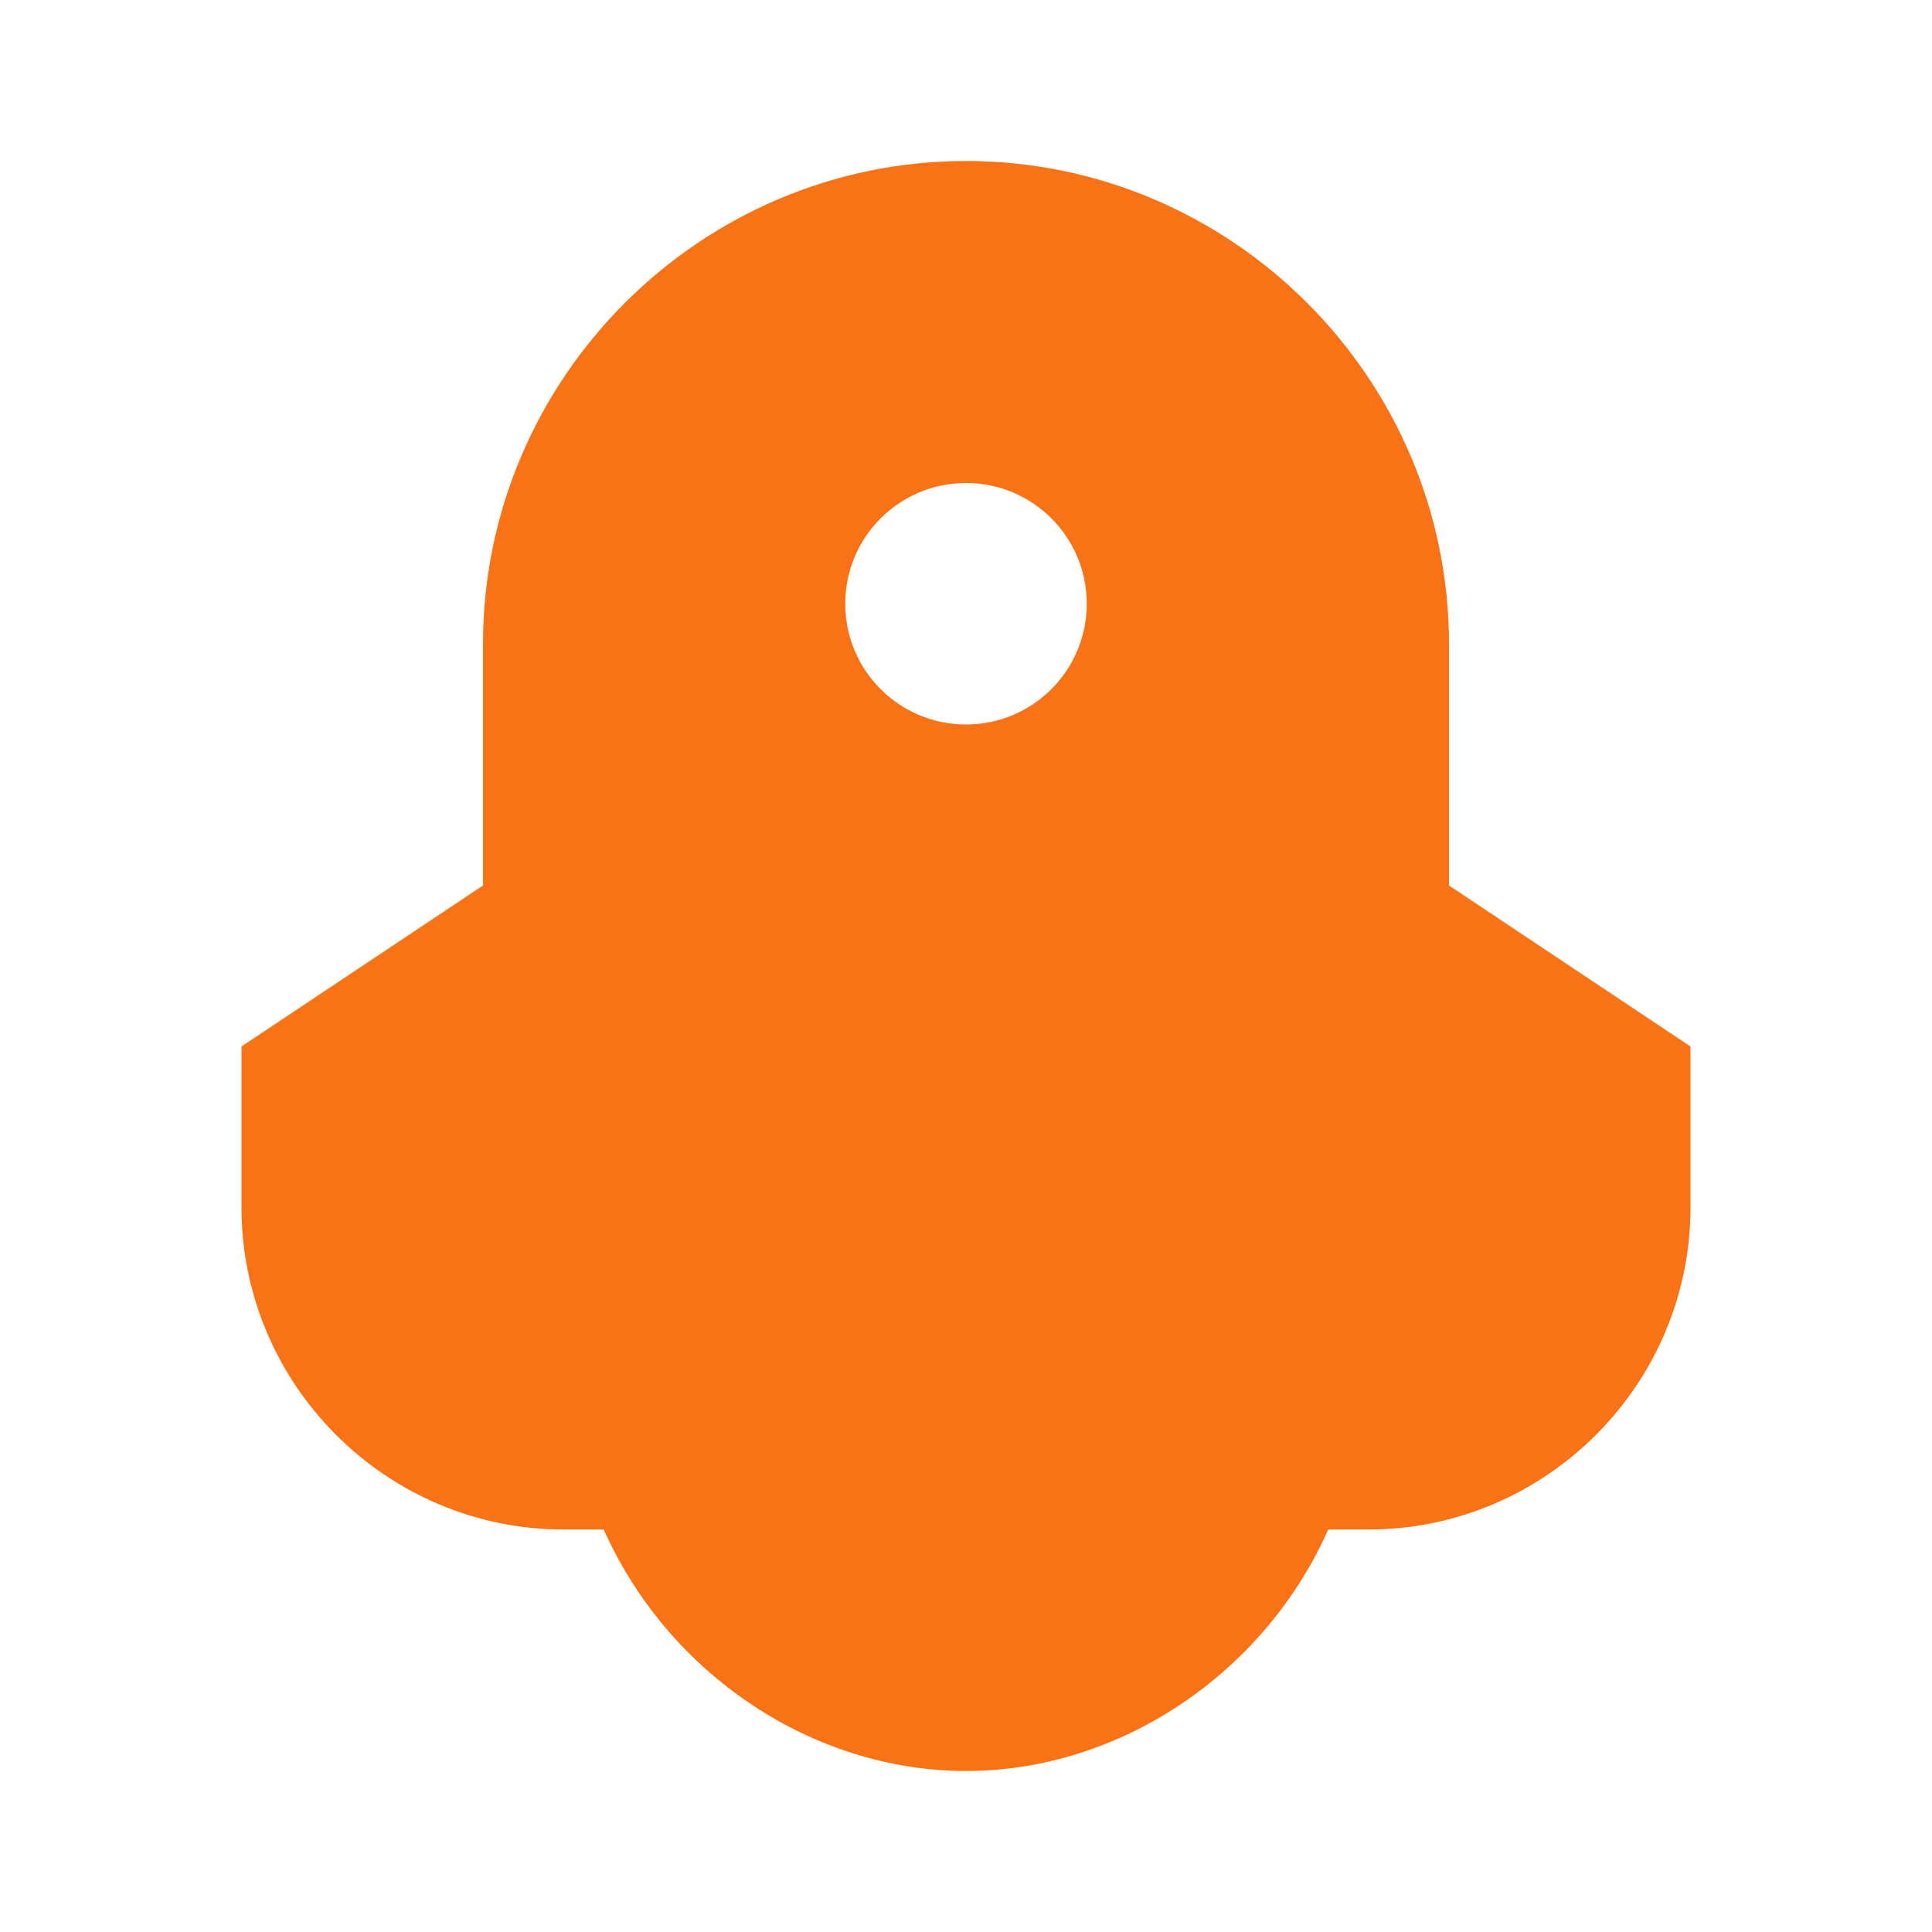
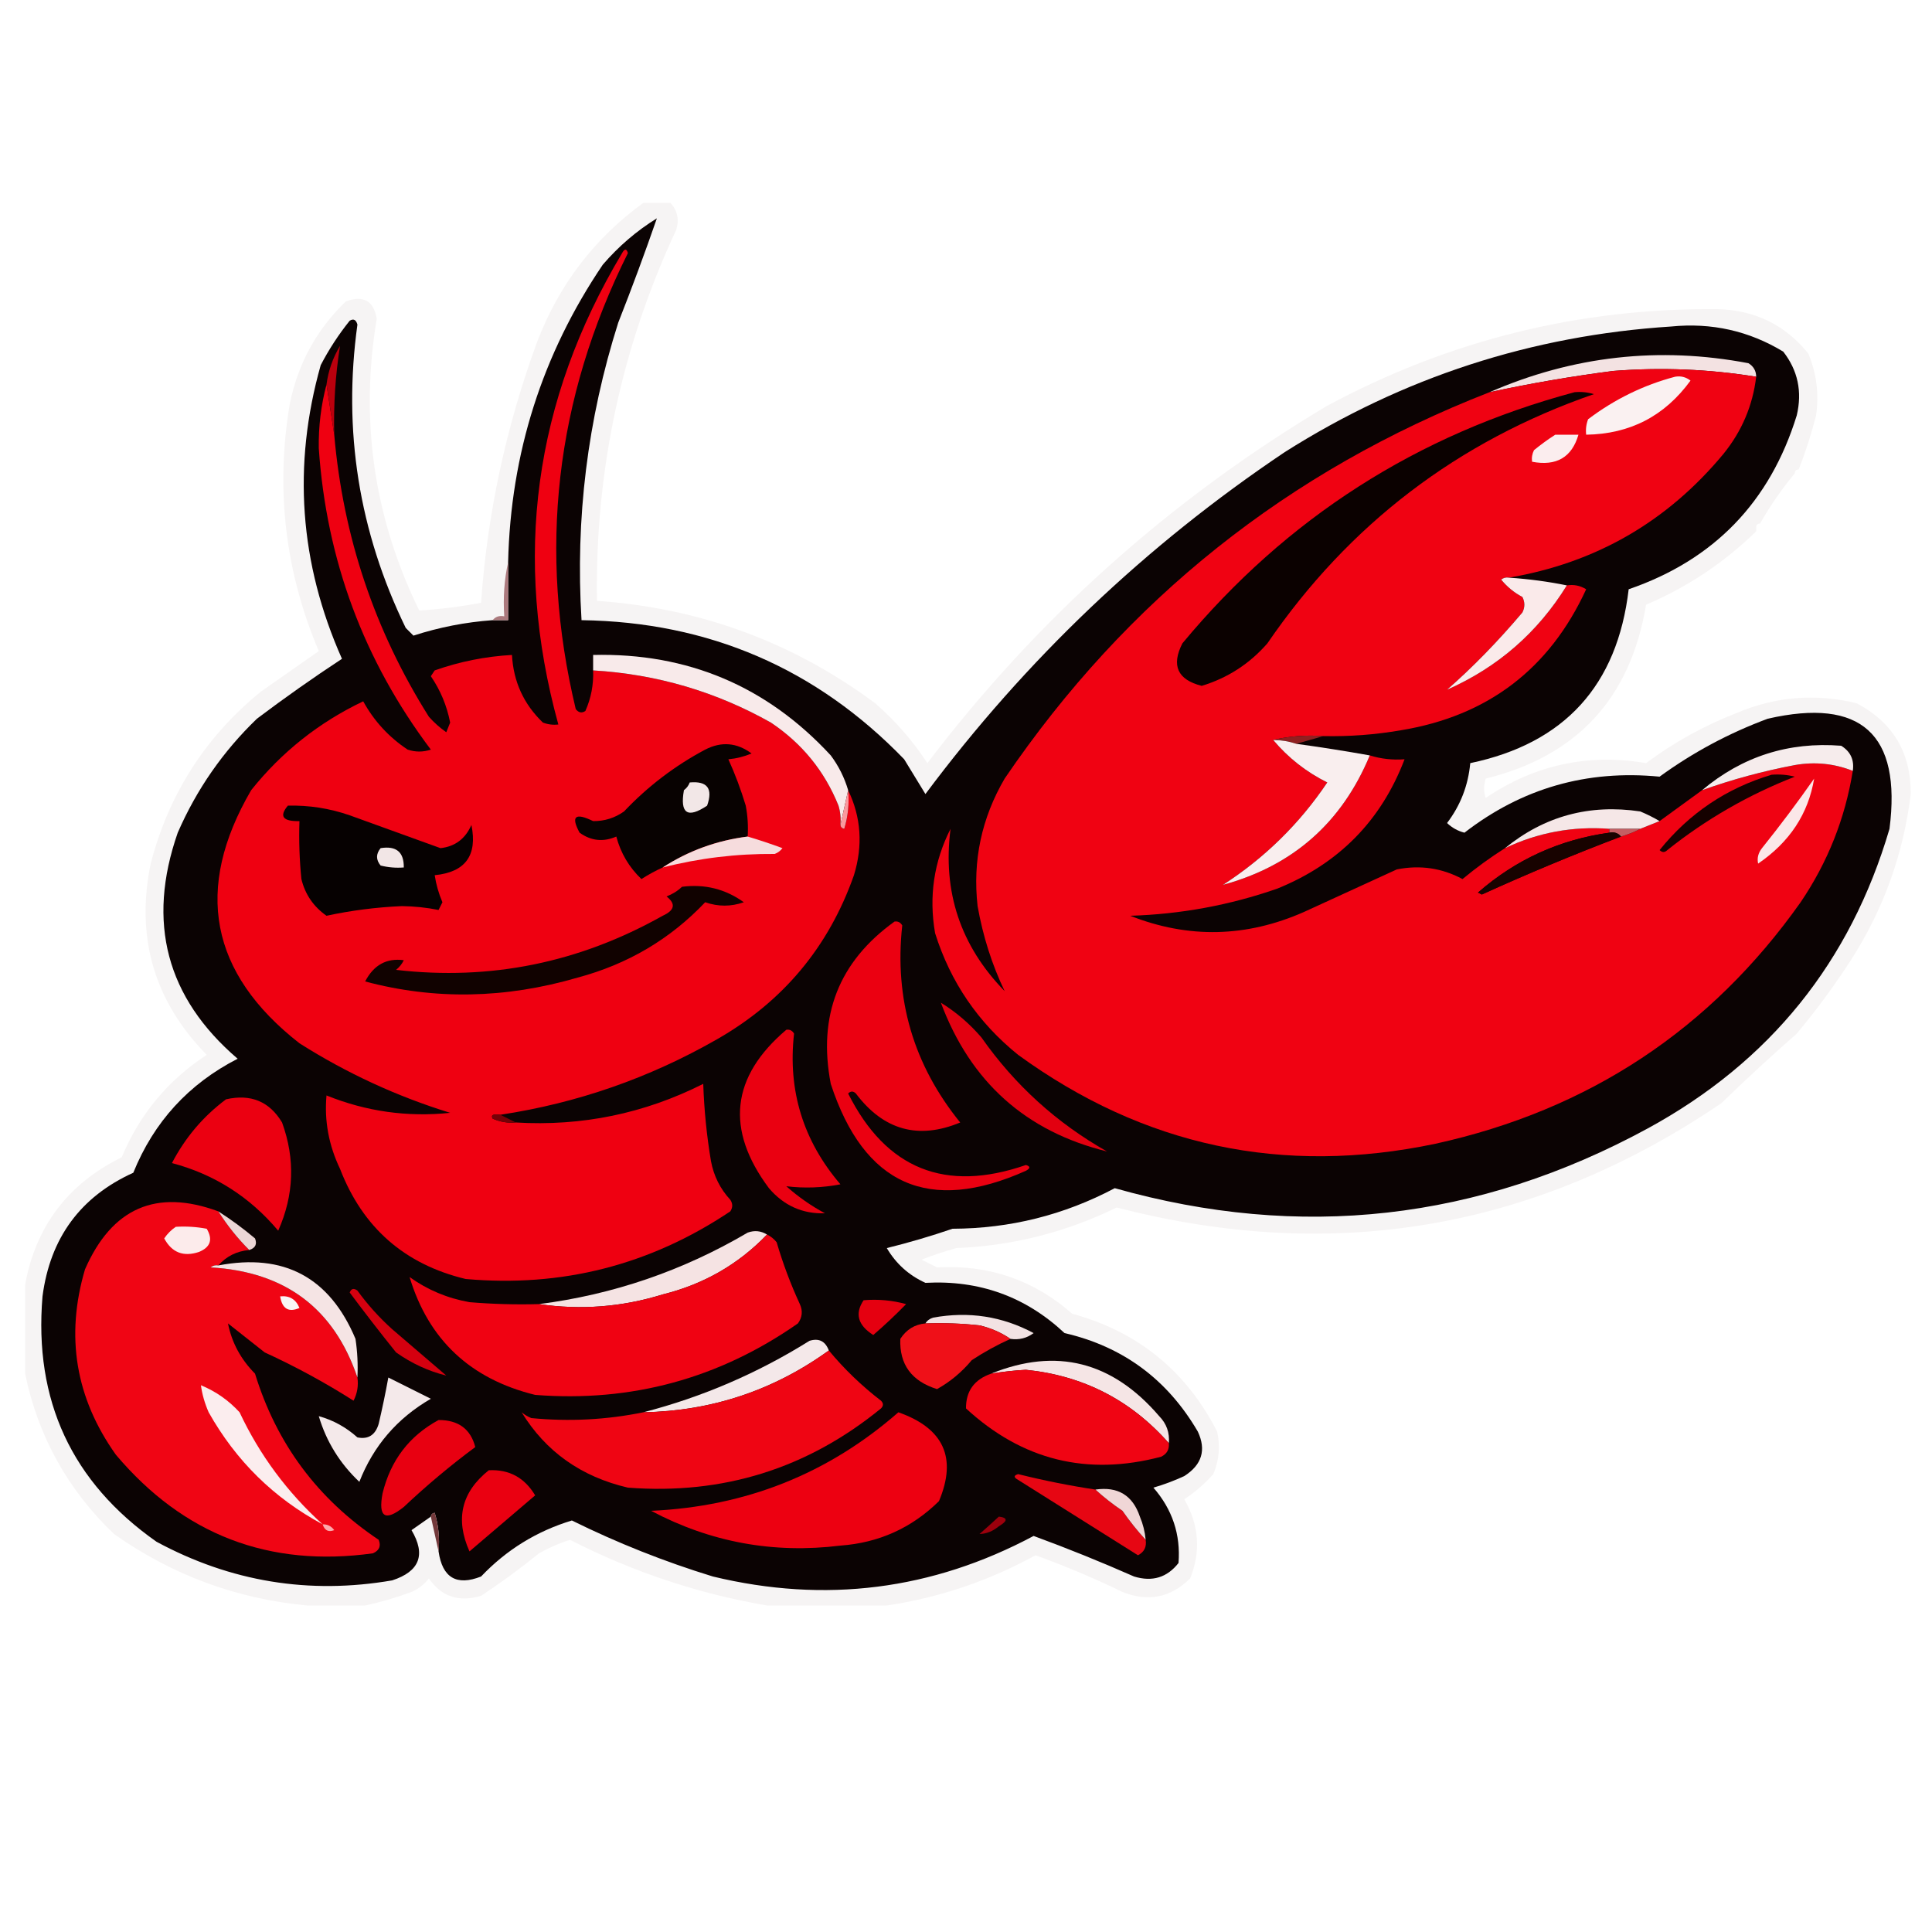
- <svg xmlns="http://www.w3.org/2000/svg" height="1em" style="flex:none;line-height:1" viewBox="0 0 24 24" width="1em">
-   <path d="M12 2C8.7 2 6 4.7 6 8v3l-3 2v2c0 2.2 1.8 4 4 4h.5c.8 1.8 2.6 3 4.5 3s3.7-1.2 4.5-3H17c2.2 0 4-1.8 4-4v-2l-3-2V8c0-3.3-2.7-6-6-6zm-1.5 5.5a1.5 1.5 0 013 0 1.5 1.5 0 01-3 0zM12 15a2 2 0 100 4 2 2 0 000-4z" fill="#f97316" />
+ <svg xmlns="http://www.w3.org/2000/svg" version="1.2" viewBox="0 0 500 500" width="500" height="500">
+   <style>
+ 		.s0 { fill: #f6f4f4 } 
+ 		.s1 { fill: #0b0303 } 
+ 		.s2 { fill: #ef0011 } 
+ 		.s3 { fill: #f3e2e2 } 
+ 		.s4 { fill: #f00212 } 
+ 		.s5 { fill: #ba000d } 
+ 		.s6 { fill: #faf1f1 } 
+ 		.s7 { fill: #0b0100 } 
+ 		.s8 { fill: #fbedee } 
+ 		.s9 { fill: #faeaea } 
+ 		.s10 { fill: #ab797d } 
+ 		.s11 { fill: #f8eaea } 
+ 		.s12 { fill: #902021 } 
+ 		.s13 { fill: #f9eeee } 
+ 		.s14 { fill: #f6ecec } 
+ 		.s15 { fill: #080201 } 
+ 		.s16 { fill: #150100 } 
+ 		.s17 { fill: #f2e7e7 } 
+ 		.s18 { fill: #fbe7e8 } 
+ 		.s19 { fill: #060101 } 
+ 		.s20 { fill: #f5e7e7 } 
+ 		.s21 { fill: #fa999e } 
+ 		.s22 { fill: #c46064 } 
+ 		.s23 { fill: #180300 } 
+ 		.s24 { fill: #f6dcdd } 
+ 		.s25 { fill: #f2e6e6 } 
+ 		.s26 { fill: #110200 } 
+ 		.s27 { fill: #eb0011 } 
+ 		.s28 { fill: #e20010 } 
+ 		.s29 { fill: #ea0011 } 
+ 		.s30 { fill: #760007 } 
+ 		.s31 { fill: #f00514 } 
+ 		.s32 { fill: #fcebeb } 
+ 		.s33 { fill: #ecd6d6 } 
+ 		.s34 { fill: #f5e3e3 } 
+ 		.s35 { fill: #f5e4e4 } 
+ 		.s36 { fill: #faf6f6 } 
+ 		.s37 { fill: #e50010 } 
+ 		.s38 { fill: #d5000f } 
+ 		.s39 { fill: #f2e2e3 } 
+ 		.s40 { fill: #ef1018 } 
+ 		.s41 { fill: #f4e8e9 } 
+ 		.s42 { fill: #ef0513 } 
+ 		.s43 { fill: #f5e5e5 } 
+ 		.s44 { fill: #f00413 } 
+ 		.s45 { fill: #f4e9ea } 
+ 		.s46 { fill: #ed0011 } 
+ 		.s47 { fill: #e80011 } 
+ 		.s48 { fill: #e60613 } 
+ 		.s49 { fill: #f0d6d6 } 
+ 		.s50 { fill: #fca9ac } 
+ 		.s51 { fill: #9c000c } 
+ 		.s52 { fill: #73393b } 
+ 	</style>
+   <g>
+     <path fill-rule="evenodd" class="s0" d="m166.5 52.5q3.5 0 7 0 2.75 2.99 1.5 7-21.27 45.61-20.5 96 39.99 2.76 72 26.5 7.87 6.86 13.5 15.5 42.88-56.39 103.5-92.5 47.35-25.46 101-25 14.52 0.38 23.5 11.5 3.19 7.74 2 16-1.81 7.18-4.5 14-1 0-1 1-5.04 6.05-9 13-1 0-1 1 0 0.5 0 1-12.42 12.15-28.5 19-6.02 36.27-41.5 45-0.83 2.75 0 5 19.02-12.85 41.5-9 10.85-8.09 23.5-13 15.01-6.37 31-2.5 14.09 7.43 14 23.5-2.83 23.25-15.5 43-6.42 9.92-14 19-10.04 8.8-19.5 18-72.02 48.88-156.5 27-19.63 9.6-41.5 10.5-4.59 1.27-9 3 2 1 4 2 20.09-1.11 35 12 25.46 6.95 37.5 30.5 1.26 5.69-1 11-3.38 3.79-7.5 6.5 5.74 10.07 1.5 20.5-7.55 7.47-17.5 3.5-11.01-5.34-22.5-9.5-18.26 10-38.5 13-15.5 0-31 0-26.62-4.54-51-17-4.17 1.33-8 3.5-7.23 5.87-15 11-8.62 2.58-13.5-4.5-1.82 2.32-4.5 3.5-6.06 2.24-12 3.5-7.5 0-15 0-27.42-2.56-50-18.5-18-17.25-23-41.5 0-11.5 0-23 4.12-22.7 25-33 6.95-16.67 22-26.5-20.39-20.8-14.5-49.5 7.01-26.98 28.5-44.5 7.56-5.27 15-10.5-13.09-30.88-7.5-64 3.16-15.57 14.5-26.5 6.85-2.48 8 4.5-6.59 39.53 11 75.5 7.99-0.49 16-2 2.42-34.57 14.5-67.5 8.51-22.23 27.5-36z" />
+   </g>
+   <g>
+     <path fill-rule="evenodd" class="s1" d="m113.5 401.5q0.48-5.1-1-10-0.91 0.19-1 1-2.46 1.74-5 3.5 5.65 9.54-5 13-32.21 5.55-61-10-32.89-23.11-29.5-63.5 2.96-22.67 23.5-32 7.99-19.75 27-29.5-27.65-23.7-15.5-58.5 7.33-16.82 20.5-29.5 10.79-8.14 22-15.5-16.49-37.08-5.5-76 3.19-6.13 7.5-11.5 1.48-0.89 2 1-5.69 41.09 12.5 78.5 1 1 2 2 9.97-3.24 20.5-4 2 0 4 0 0-7.5 0-15 0.99-42.22 24.5-77 6.12-7.12 14-12-4.65 13.43-10 27-11.93 37.6-9.5 77 49.38 0.7 83.5 36 2.75 4.5 5.5 9 38.99-52.24 93-88.5 45.84-29.03 100-32.5 15.69-1.56 29 6.5 5.68 7.29 3.5 16.5-10.38 33.62-43.5 45-4.39 37.33-41 45-0.79 8.63-6 15.5 1.91 1.83 4.5 2.5 22.27-17.25 50.5-14.5 12.93-9.41 28-15 36.22-8.28 31.5 28.5-15.19 51.69-62.5 77.5-65.92 35.87-138 15.5-19.67 10.42-42 10.5-8.39 2.88-17 5 3.58 6.08 10 9 20.92-1.14 36 13 22.67 5.23 34.5 25.5 3.33 7.13-3.5 11.5-3.88 1.8-8 3 7.36 8.45 6.5 19.5-4.43 5.66-11.5 3.5-12.84-5.67-26-10.5-39.4 21.02-83 10.5-18.85-5.78-36.5-14.5-13.65 4.14-23.5 14.5-9.51 3.74-11-6.5z" />
+   </g>
+   <g>
+     <path fill-rule="evenodd" class="s2" d="m153.5 173.5q24.62 1.46 46 13.5 12.11 8.1 17.5 21.5 0.74 2.45 0.5 5 0.09 0.81 1 1 1.48-4.9 1-10 5.04 10.48 1.5 22-9.81 27.86-35.5 42.5-26.17 14.97-56 19.5-2.77-0.4-2 1 2.86 1.27 6 1 25.64 1.53 48.5-10 0.34 10.08 2 20 1.08 5.76 5 10 1 1.5 0 3-31.11 20.84-68.5 17.5-23.7-5.7-32.5-28.5-4.39-9.18-3.5-19 15.41 6.23 32 4.5-20.68-6.39-39-18-34.81-27.22-12.5-65.5 11.84-14.83 29-23 4.21 7.66 11.5 12.5 3 1 6 0-26.04-34.62-29-78-0.13-8.46 2-16.5 1 6.5 2 13 3.43 39.53 24.5 73 2.03 2.28 4.5 4 0.5-1.25 1-2.5-1.27-6.54-5-12 0.5-0.75 1-1.5 9.72-3.43 20-4 0.55 10.34 8 17.5 1.94 0.74 4 0.5-17.8-64.6 16.5-122 0.98-1.79 1.5 0-28.21 56.64-13.5 118 1.08 1.43 2.5 0.5 2.21-4.98 2-10.5z" />
+   </g>
+   <g>
+     <path fill-rule="evenodd" class="s3" d="m454.5 97.5q-18.37-2.97-37-1.5-16.14 2.08-32 5.5 32.38-14.09 67-7.5 1.98 1.22 2 3.5z" />
+   </g>
+   <g>
+     <path fill-rule="evenodd" class="s4" d="m454.5 97.5q-1.33 11.18-8.5 20-21.81 26.28-55.5 32-1.11-0.2-2 0.5 2.31 2.82 5.5 4.5 1 2 0 4-9.56 11.3-19.5 20 19.71-8.72 31-27 2.68-0.43 5 1-14.24 30.97-48 36.5-9.93 1.71-20 1.5-6.8-0.48-13 1 5.81 6.92 14 11-10.78 16.03-27 26.5 27.16-7.4 38-33.5 4.34 1.35 9 1-9.08 23.84-33 33.5-18.45 6.41-38 7 22.59 8.92 45-1 12.05-5.52 24-11 9.01-1.79 17 2.5 5.28-4.38 11-8 12.8-6.07 27-5 0 0.5 0 1-19.34 2.69-34 15.5 0.5 0.25 1 0.5 17.79-8.09 36-15 2.71-0.79 5-2 2.5-1 5-2 5.53-4.04 11-8 11.7-4.18 24-6.5 7.78-1.36 15 1.5-2.97 18.45-13.5 34-34.92 49.37-94.5 62.5-59.27 12.45-108-23-15.53-12.52-21.5-31.5-2.47-14.26 4-27-3.15 24.41 14 42-4.92-10.28-7-22-1.97-17.63 7-33 47.28-69.5 125.5-100 15.86-3.42 32-5.5 18.63-1.47 37 1.5z" />
+   </g>
+   <g>
+     <path fill-rule="evenodd" class="s5" d="m86.5 112.5q-1-6.5-2-13 0.7-5.34 3.5-10-1.8 11.32-1.5 23z" />
+   </g>
+   <g>
+     <path fill-rule="evenodd" class="s6" d="m433.5 97.5q2.22-0.39 4 1-10 13.75-27 14-0.24-2.06 0.5-4 10.3-7.78 22.5-11z" />
+   </g>
+   <g>
+     <path fill-rule="evenodd" class="s7" d="m407.5 101.5q2.55-0.24 5 0.5-52.87 18.31-84.5 64.5-6.94 7.95-17 11-9.38-2.38-5-11 40.38-48.62 101.5-65z" />
+   </g>
+   <g>
+     <path fill-rule="evenodd" class="s8" d="m402.5 112.5q3 0 6 0-2.56 8.8-12 7-0.22-1.58 0.5-3 2.72-2.22 5.5-4z" />
+   </g>
+   <g>
+ 	</g>
+   <g>
+ 	</g>
+   <g>
+ 	</g>
+   <g>
+ 	</g>
+   <g>
+ 	</g>
+   <g>
+ 	</g>
+   <g>
+ 	</g>
+   <g>
+     <path fill-rule="evenodd" class="s9" d="m390.5 149.5q7.77 0.52 15 2-11.29 18.28-31 27 9.94-8.7 19.5-20 1-2 0-4-3.19-1.68-5.5-4.5 0.89-0.7 2-0.5z" />
+   </g>
+   <g>
+     <path fill-rule="evenodd" class="s10" d="m131.5 145.5q0 7.5 0 15-2 0-4 0 1.06-1.36 3-1-0.48-7.29 1-14z" />
+   </g>
+   <g>
+     <path fill-rule="evenodd" class="s11" d="m219.5 204.5q-1 4.5-2 9 0.24-2.55-0.5-5-5.39-13.4-17.5-21.5-21.38-12.04-46-13.5 0-2 0-4 36.7-0.86 61.5 26 3.06 4.11 4.5 9z" />
+   </g>
+   <g>
+     <path fill-rule="evenodd" class="s12" d="m329.5 191.5q6.2-1.48 13-1-3.5 1-7 2-2.9-0.97-6-1z" />
+   </g>
+   <g>
+     <path fill-rule="evenodd" class="s13" d="m329.5 191.5q3.1 0.03 6 1 9.55 1.31 19 3-10.84 26.1-38 33.5 16.22-10.47 27-26.5-8.19-4.08-14-11z" />
+   </g>
+   <g>
+     <path fill-rule="evenodd" class="s14" d="m479.5 199.5q-7.22-2.86-15-1.5-12.3 2.32-24 6.5 15.6-13.11 36-11.5 3.63 2.26 3 6.5z" />
+   </g>
+   <g>
+     <path fill-rule="evenodd" class="s15" d="m193.5 216.5q-12.01 1.52-22 8-2.83 1.29-5.5 3-4.79-4.57-6.5-11-5.04 2.2-9.5-1-3.47-6.4 3.5-3 4.4 0.05 8-2.5 9.22-9.73 21-16 6.3-3.24 12 1-2.9 1.22-6 1.5 2.61 5.74 4.5 12 0.75 3.97 0.5 8z" />
+   </g>
+   <g>
+     <path fill-rule="evenodd" class="s16" d="m458.5 200.5q3.04-0.24 6 0.5-18.02 7.05-33 19-1 1-2 0 11.53-14.3 29-19.5z" />
+   </g>
+   <g>
+     <path fill-rule="evenodd" class="s17" d="m178.5 202.5q6.85-0.63 4.5 6-7.6 5.09-6-4 1.08-0.82 1.5-2z" />
+   </g>
+   <g>
+     <path fill-rule="evenodd" class="s18" d="m469.5 201.5q-2.26 13.65-14.5 22-0.47-2.11 1-4 7.08-8.82 13.5-18z" />
+   </g>
+   <g>
+     <path fill-rule="evenodd" class="s19" d="m74.5 208.5q8.22-0.2 16 2.5 11.8 4.26 23.5 8.5 5.65-0.63 8-6 2.41 11.83-9.5 13 0.55 3.61 2 7-0.5 1-1 2-4.67-0.94-9.5-1-9.96 0.44-19.5 2.5-5.05-3.55-6.5-9.5-0.75-7.48-0.5-15-6.47 0.15-3-4z" />
+   </g>
+   <g>
+     <path fill-rule="evenodd" class="s20" d="m429.5 212.5q-2.5 1-5 2-4 0-8 0-14.2-1.07-27 5 15.27-12.44 35-9.5 2.72 1.14 5 2.5z" />
+   </g>
+   <g>
+     <path fill-rule="evenodd" class="s21" d="m219.5 204.5q0.48 5.1-1 10-0.91-0.19-1-1 1-4.5 2-9z" />
+   </g>
+   <g>
+     <path fill-rule="evenodd" class="s22" d="m416.5 215.5q0-0.5 0-1 4 0 8 0-2.29 1.21-5 2-1.06-1.36-3-1z" />
+   </g>
+   <g>
+     <path fill-rule="evenodd" class="s23" d="m416.5 215.5q1.94-0.36 3 1-18.21 6.91-36 15-0.5-0.25-1-0.5 14.66-12.81 34-15.5z" />
+   </g>
+   <g>
+     <path fill-rule="evenodd" class="s24" d="m193.5 216.5q4.39 1.3 9 3-0.79 1.04-2 1.5-14.77-0.13-29 3.5 9.99-6.48 22-8z" />
+   </g>
+   <g>
+     <path fill-rule="evenodd" class="s25" d="m98.5 219.5q6.09-0.98 6 5-3.04 0.24-6-0.5-1.84-2.24 0-4.5z" />
+   </g>
+   <g>
+     <path fill-rule="evenodd" class="s26" d="m176.5 229.5q8.85-1.14 16 4-4.98 1.75-10 0-13.56 14.3-33 19.5-28.06 8.2-55 1 3.32-6.4 10-5.5-0.71 1.47-2 2.5 36.58 4.24 69-14 4.68-2.13 1-5 2.35-0.91 4-2.5z" />
+   </g>
+   <g>
+     <path fill-rule="evenodd" class="s27" d="m231.5 238.5q1.31-0.2 2 1-3.13 28.62 15 51-16.25 6.75-27-7.5-1-1-2 0 14.73 29.34 46 18.5 1.79 0.52 0 1.5-37.63 16.82-50.5-22.5-5.1-26.48 16.5-42z" />
+   </g>
+   <g>
+     <path fill-rule="evenodd" class="s28" d="m243.5 259.5q5.88 3.62 10.5 9 12.96 18.46 32.5 29.5-31.51-7.75-43-38.5z" />
+   </g>
+   <g>
+     <path fill-rule="evenodd" class="s29" d="m203.5 266.5q1.31-0.2 2 1-2.48 22.08 12 39-6.99 1.35-14 0.5 4.59 4.08 10 7-8.71 0.28-14.5-6.5-16.98-22.76 4.5-41z" />
+   </g>
+   <g>
+     <path fill-rule="evenodd" class="s27" d="m58.5 284.5q9.6-2.17 14.5 6 5.15 14.18-1 28-11.05-13.14-27.5-17.5 5.15-9.9 14-16.5z" />
+   </g>
+   <g>
+     <path fill-rule="evenodd" class="s30" d="m129.5 288.5q2 1 4 2-3.14 0.27-6-1-0.77-1.4 2-1z" />
+   </g>
+   <g>
+     <path fill-rule="evenodd" class="s31" d="m56.5 313.5q3.43 5.43 8 10-4.88 0.44-8 4-1.11-0.2-2 0.5 28.91 1.65 38 28.5 0.45 3.16-1 6-11.02-7.01-23-12.5-4.75-3.75-9.5-7.5 1.47 7.42 7 13 8.34 27.18 32 43 0.99 2.41-1.5 3.5-40.25 5.58-66.5-25.5-15.67-22.01-8-48 10.46-23.87 34.5-15z" />
+   </g>
+   <g>
+     <path fill-rule="evenodd" class="s32" d="m45.5 317.5q4.03-0.25 8 0.5 2.46 4.16-2 6-6.04 2.01-9-3.5 1.26-1.85 3-3z" />
+   </g>
+   <g>
+     <path fill-rule="evenodd" class="s33" d="m56.5 313.5q4.91 3.14 9.5 7 0.88 2.25-1.5 3-4.57-4.57-8-10z" />
+   </g>
+   <g>
+     <path fill-rule="evenodd" class="s34" d="m198.5 319.5q-11.1 11.56-27 15.5-15.75 4.88-32 2.5 28.81-3.69 54-18.5 2.65-0.96 5 0.5z" />
+   </g>
+   <g>
+     <path fill-rule="evenodd" class="s4" d="m198.5 319.5q1.44 0.68 2.5 2 2.41 8.23 6 16 1.2 2.64-0.5 5-30.65 21.41-68 18.5-25.16-6.17-32.5-30.5 6.96 4.99 15.5 6.5 8.99 0.75 18 0.5 16.25 2.38 32-2.5 15.9-3.94 27-15.5z" />
+   </g>
+   <g>
+     <path fill-rule="evenodd" class="s35" d="m92.5 356.5q-9.09-26.85-38-28.5 0.89-0.7 2-0.5 25.47-4.89 35.5 19 0.75 4.98 0.5 10z" />
+   </g>
+   <g>
+     <path fill-rule="evenodd" class="s36" d="m72.5 335.5q3.62-0.38 5 3-4.22 1.83-5-3z" />
+   </g>
+   <g>
+     <path fill-rule="evenodd" class="s37" d="m223.5 336.5q5.59-0.48 11 1-4.04 4.16-8.5 8-5.99-3.8-2.5-9z" />
+   </g>
+   <g>
+     <path fill-rule="evenodd" class="s38" d="m90.5 334.5q0.59-1.54 2-0.5 3.94 5.45 9 10 7 6 14 12-6.91-1.7-13-6-6.21-7.72-12-15.5z" />
+   </g>
+   <g>
+     <path fill-rule="evenodd" class="s39" d="m261.5 346.5q-3.54-2.44-8-3.5-6.98-0.75-14-0.5 0.63-1.08 2-1.5 13.82-2.52 26 4-2.63 1.98-6 1.5z" />
+   </g>
+   <g>
+     <path fill-rule="evenodd" class="s40" d="m239.5 342.5q7.02-0.25 14 0.5 4.46 1.06 8 3.5-5.2 2.35-10 5.5-3.88 4.65-9 7.5-9.89-3.09-9.5-13 2.36-3.63 6.5-4z" />
+   </g>
+   <g>
+     <path fill-rule="evenodd" class="s41" d="m214.5 349.5q-21.43 15.48-48 16 22.82-5.9 43-18.5 3.64-1.12 5 2.5z" />
+   </g>
+   <g>
+     <path fill-rule="evenodd" class="s42" d="m214.5 349.5q5.96 7.2 13.5 13 1 1 0 2-28.58 23.34-65.5 20.5-18.15-4.24-27.5-19.5 1.13 0.94 2.5 1.5 14.7 1.42 29-1.5 26.57-0.52 48-16z" />
+   </g>
+   <g>
+     <path fill-rule="evenodd" class="s43" d="m302.5 373.5q-14.74-16.73-37-19-4.55 0.25-9 1 25.3-10.24 43.5 11 2.85 2.91 2.5 7z" />
+   </g>
+   <g>
+     <path fill-rule="evenodd" class="s44" d="m302.5 373.5q0.21 2.44-2 3.5-28.69 7.6-50.5-12.5-0.06-6.71 6.5-9 4.45-0.75 9-1 22.26 2.27 37 19z" />
+   </g>
+   <g>
+     <path fill-rule="evenodd" class="s45" d="m100.5 356.5q5.42 2.71 11 5.5-13.04 7.54-18.5 21.5-7.57-7.14-10.5-17 5.58 1.54 10 5.5 4.2 0.84 5.5-3.5 1.41-5.99 2.5-12z" />
+   </g>
+   <g>
+     <path fill-rule="evenodd" class="s8" d="m83.5 394.5q-18.9-10.15-29.5-29-1.54-3.52-2-7 5.79 2.39 10 7 7.82 16.63 21.5 29z" />
+   </g>
+   <g>
+     <path fill-rule="evenodd" class="s46" d="m232.5 365.5q17.6 6.19 10.5 23-10.6 10.42-25.5 11.5-25.94 3.21-49-9 36.75-1.65 64-25.5z" />
+   </g>
+   <g>
+     <path fill-rule="evenodd" class="s47" d="m113.5 367.5q7.7-0.01 9.5 7-9.69 7.19-18.5 15.5-7.23 5.76-5.5-3.5 3.12-12.84 14.5-19z" />
+   </g>
+   <g>
+     <path fill-rule="evenodd" class="s29" d="m126.5 380.5q7.88-0.4 12 6.5-8.5 7.25-17 14.5-5.62-12.55 5-21z" />
+   </g>
+   <g>
+     <path fill-rule="evenodd" class="s48" d="m283.5 385.5q3.22 2.95 7 5.5 2.8 4.03 6 7.5 0.42 2.77-2 4-15.5-9.75-31-19.5-1.79-0.98 0-1.5 9.96 2.49 20 4z" />
+   </g>
+   <g>
+     <path fill-rule="evenodd" class="s49" d="m283.5 385.5q8.71-1.27 11.5 7 1.22 2.9 1.5 6-3.2-3.47-6-7.5-3.78-2.55-7-5.5z" />
+   </g>
+   <g>
+     <path fill-rule="evenodd" class="s50" d="m83.5 394.5q1.88-0.06 3 1.5-2.25 0.88-3-1.5z" />
+   </g>
+   <g>
+     <path fill-rule="evenodd" class="s51" d="m258.5 392.5q3.51 0.41 0 2.5-2.33 1.93-5 2 2.61-2.28 5-4.5z" />
+   </g>
+   <g>
+     <path fill-rule="evenodd" class="s52" d="m111.5 392.5q0.09-0.81 1-1 1.48 4.9 1 10-1-4.5-2-9z" />
+   </g>
</svg>
